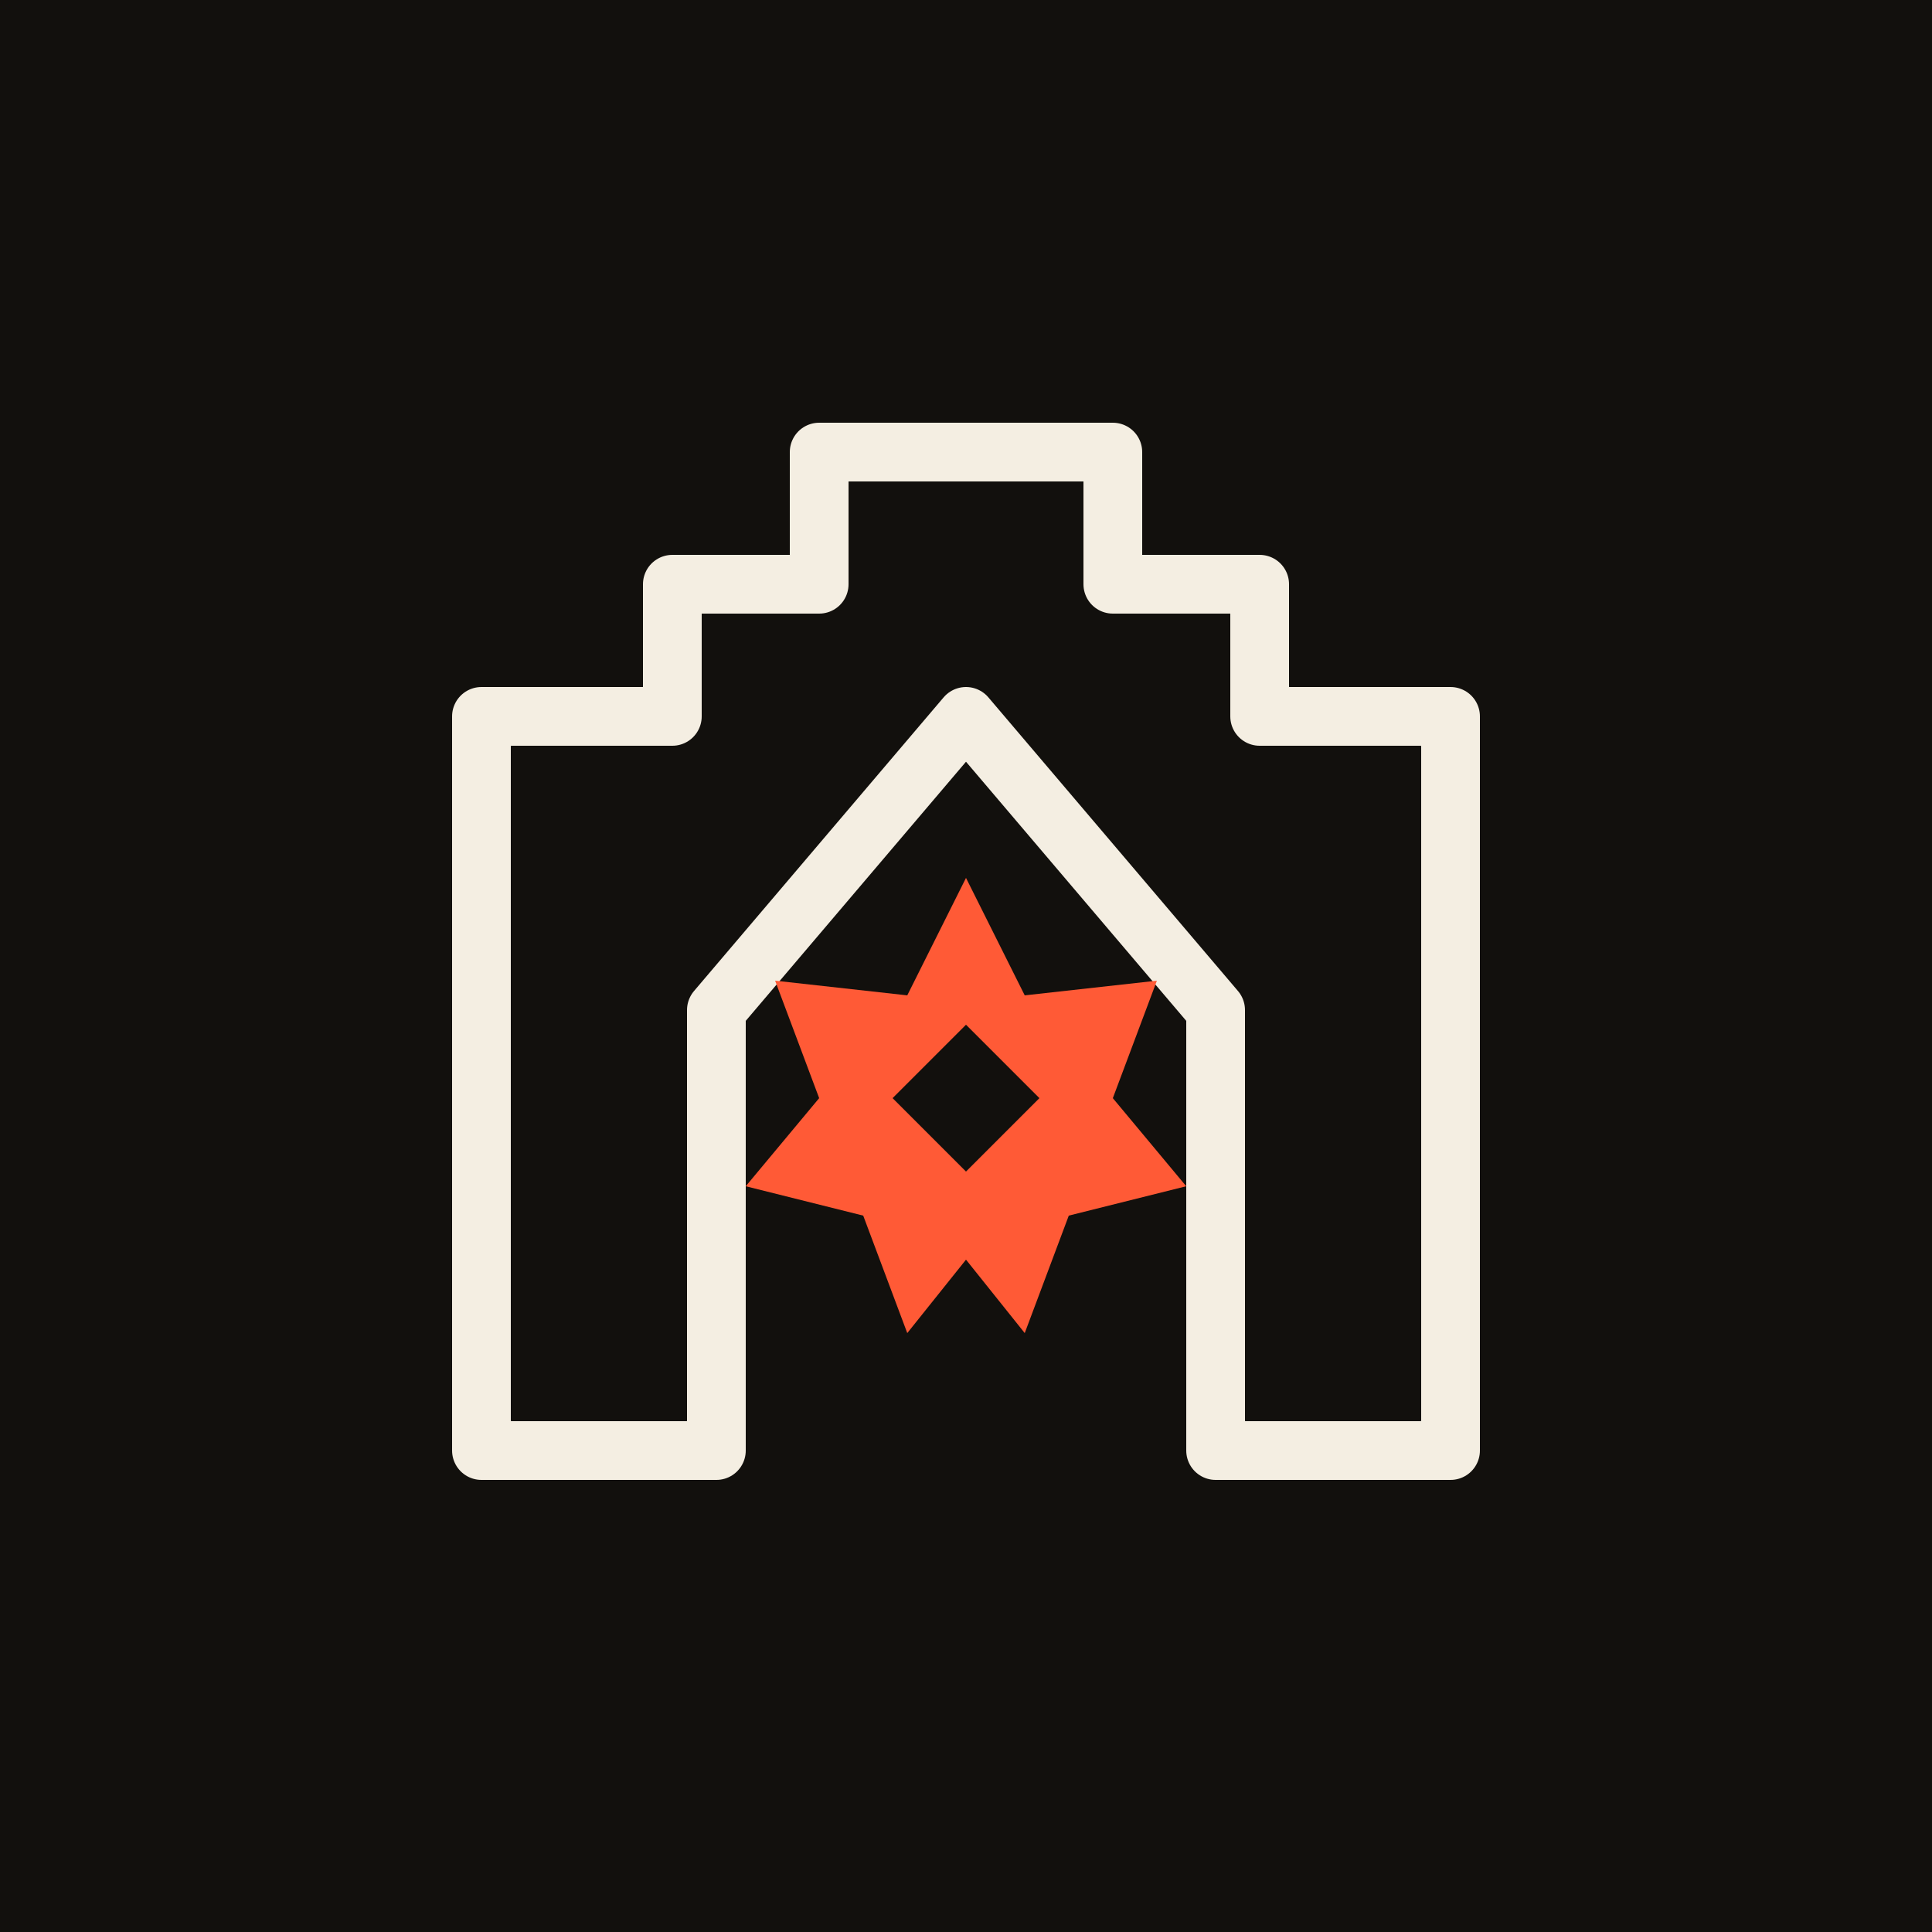
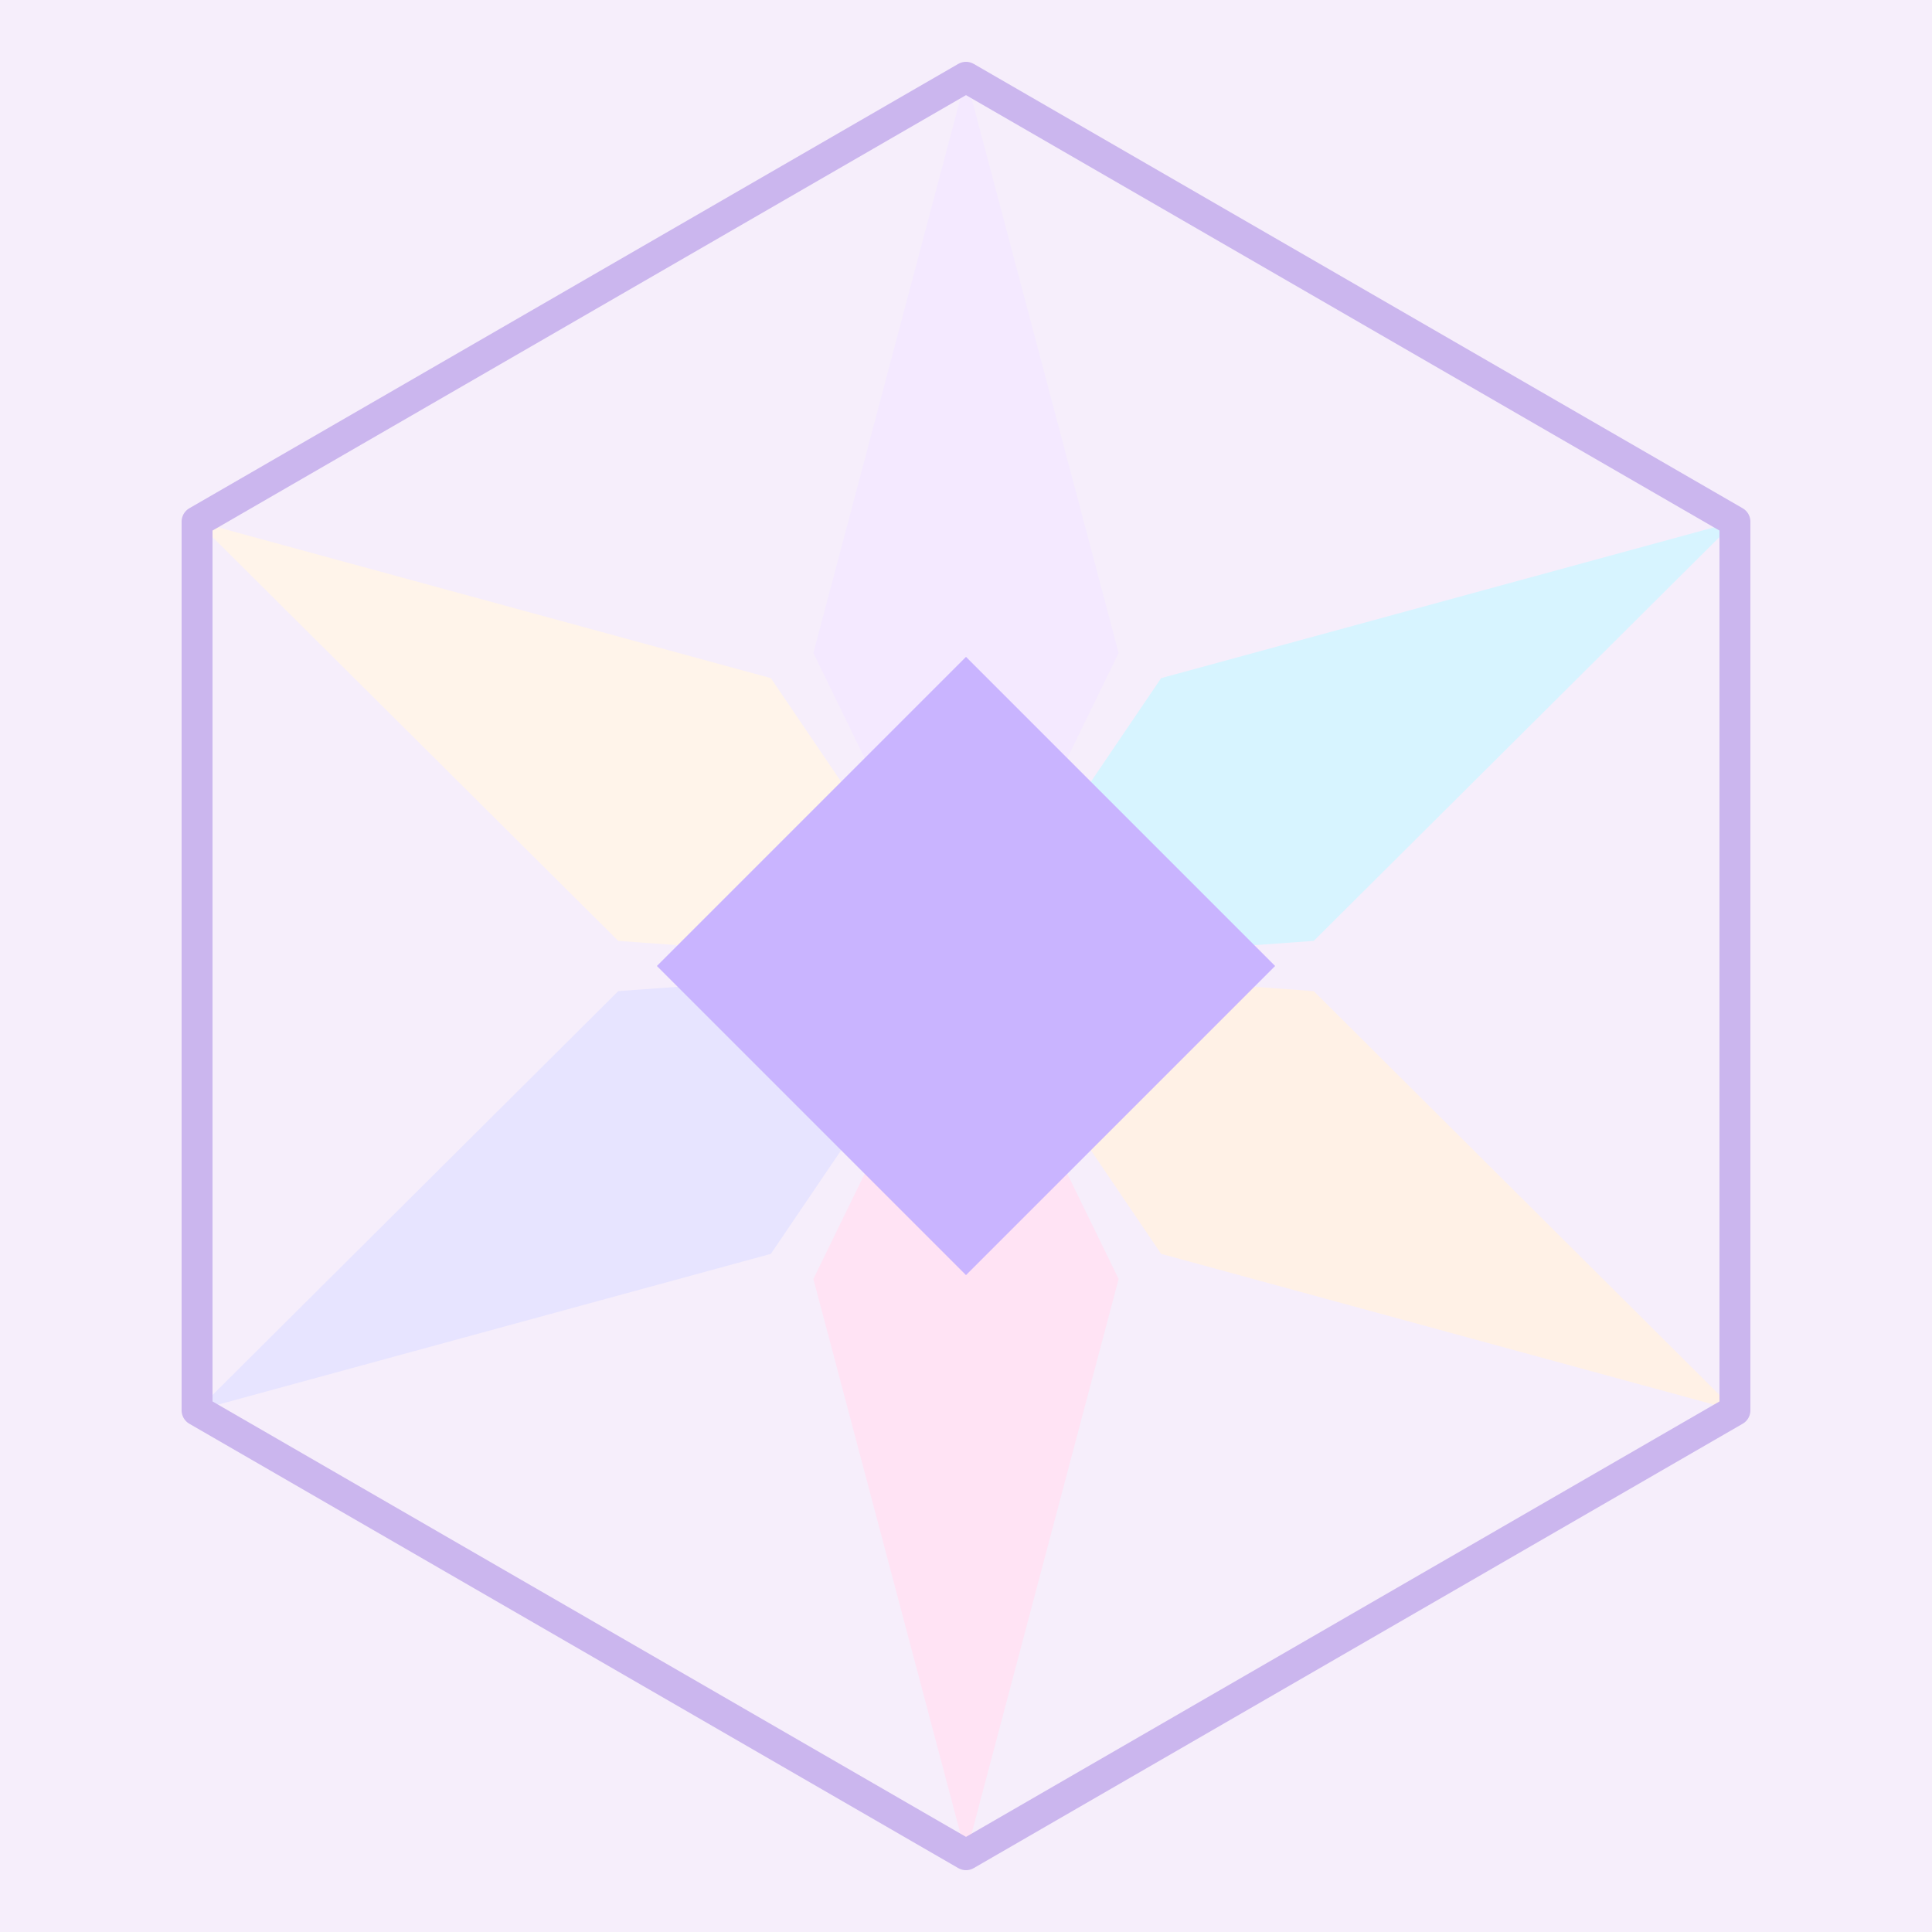
- <svg xmlns="http://www.w3.org/2000/svg" viewBox="0 0 100 100" role="img" aria-label="Al-Narjis AI adaptive icon">
-   <rect width="100" height="100" fill="#12100d" />
-   <g transform="translate(12 12) scale(.76)">
-     <path d="M17 83V33H30V24H40V15H60V24H70V33H83V83H67V53L50 33 33 53V83Z" fill="none" stroke="#f4eee2" stroke-width="4" stroke-linejoin="round" />
-     <path d="M50 44 54 52 63 51 60 59 65 65 57 67 54 75 50 70 46 75 43 67 35 65 40 59 37 51 46 52Z M50 54 55 59 50 64 45 59Z" fill="#ff5a36" fill-rule="evenodd" />
-   </g>
+ <svg xmlns="http://www.w3.org/2000/svg" viewBox="0 0 100 100" role="img" aria-label="Al-Narjis AI">
+   <rect width="100" height="100" fill="#f6eefb" />
+   <path d="M50.0 4.0 L42.1 33.8 L50.0 50.0 L57.9 33.8 Z" fill="#f4e9ff" />
+   <path d="M89.8 27.0 L60.1 35.1 L50.0 50.0 L68.0 48.7 Z" fill="#d7f4ff" />
+   <path d="M89.8 73.0 L68.0 51.3 L50.0 50.0 L60.1 64.9 Z" fill="#fff1e6" />
+   <path d="M50.0 96.0 L57.9 66.2 L50.0 50.0 L42.1 66.2 Z" fill="#ffe3f4" />
+   <path d="M10.2 73.0 L39.9 64.9 L50.0 50.0 L32.0 51.3 Z" fill="#e7e4ff" />
+   <path d="M10.2 27.0 L32.0 48.7 L50.0 50.0 L39.9 35.1 Z" fill="#fff4ea" />
+   <path d="M50.0 34.0 L66.0 50.0 L50.0 66.0 L34.0 50.0 Z" fill="#c9b4ff" />
+   <path d="M50.0 4.0 L89.8 27.0 L89.8 73.0 L50.0 96.0 L10.2 73.0 L10.2 27.0 Z" fill="none" stroke="#cbb6ee" stroke-width="1.6" stroke-linejoin="round" />
</svg>
